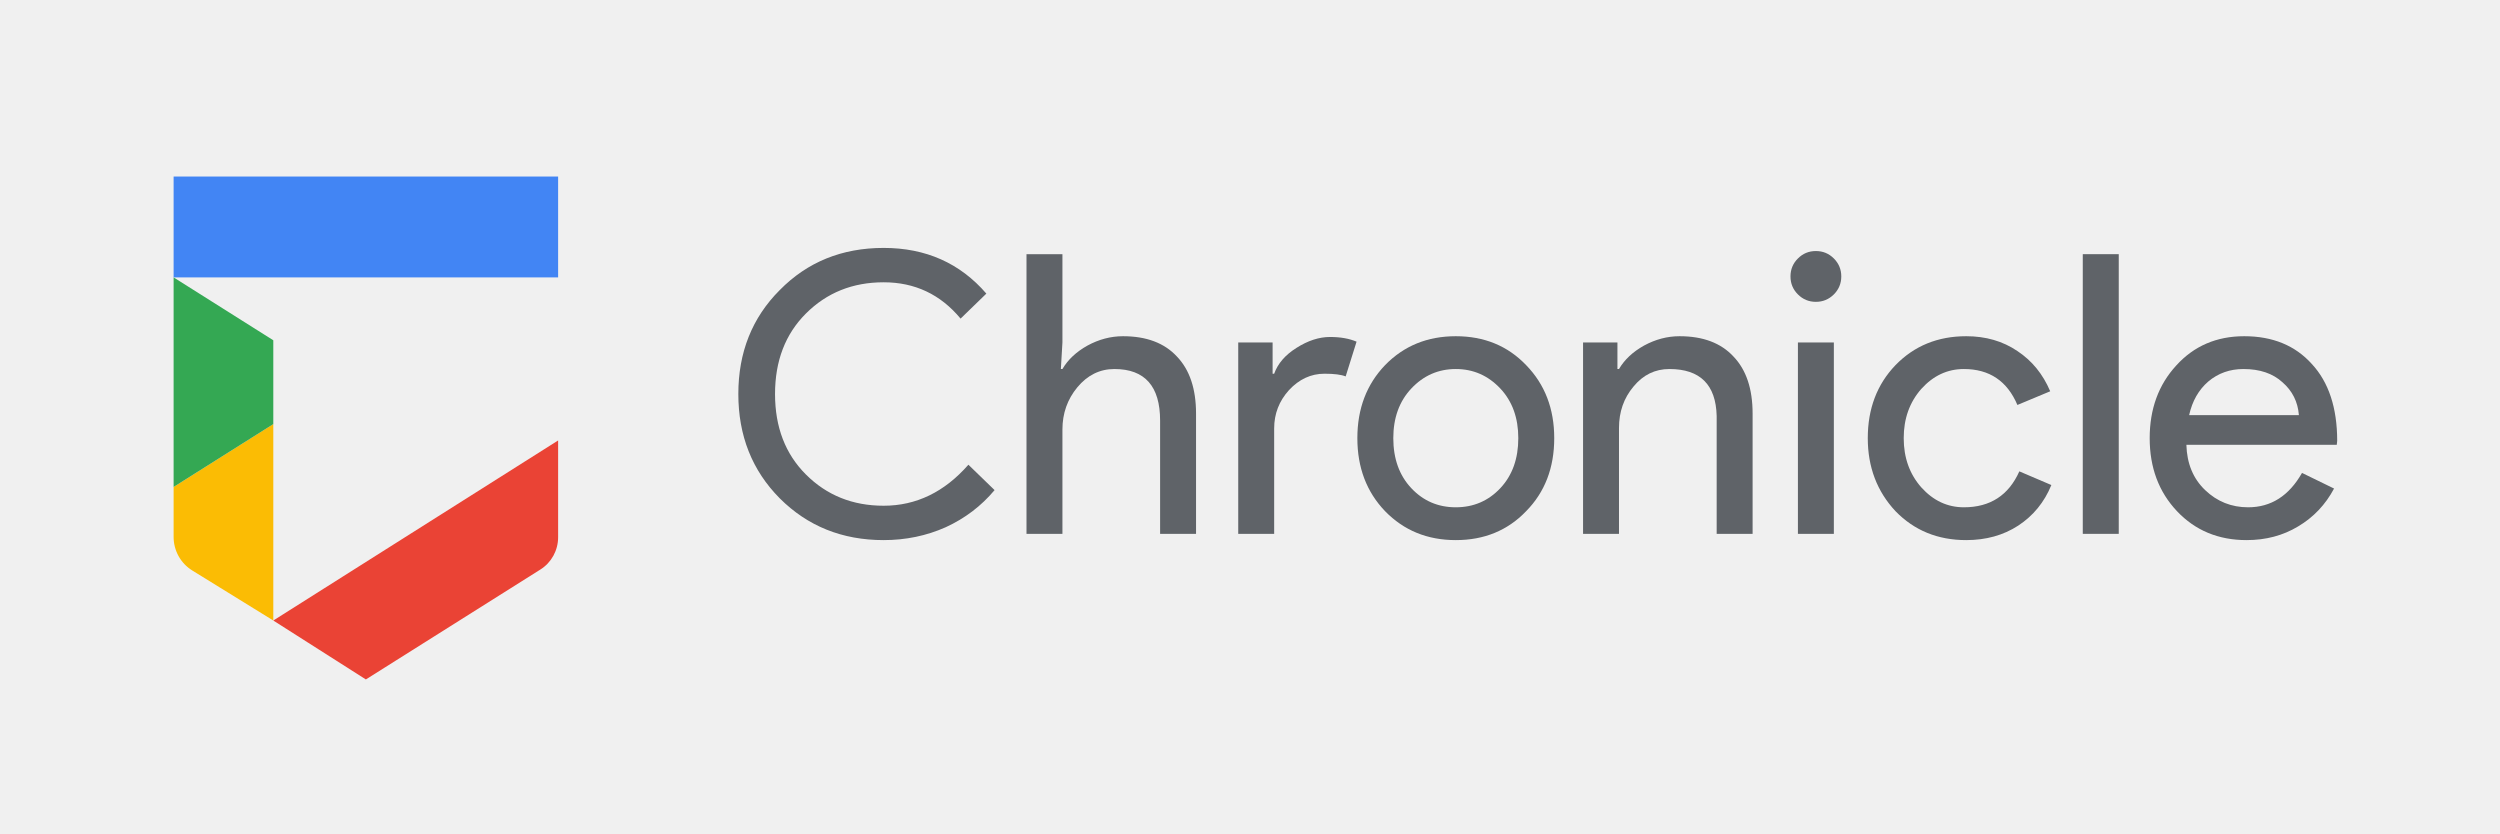
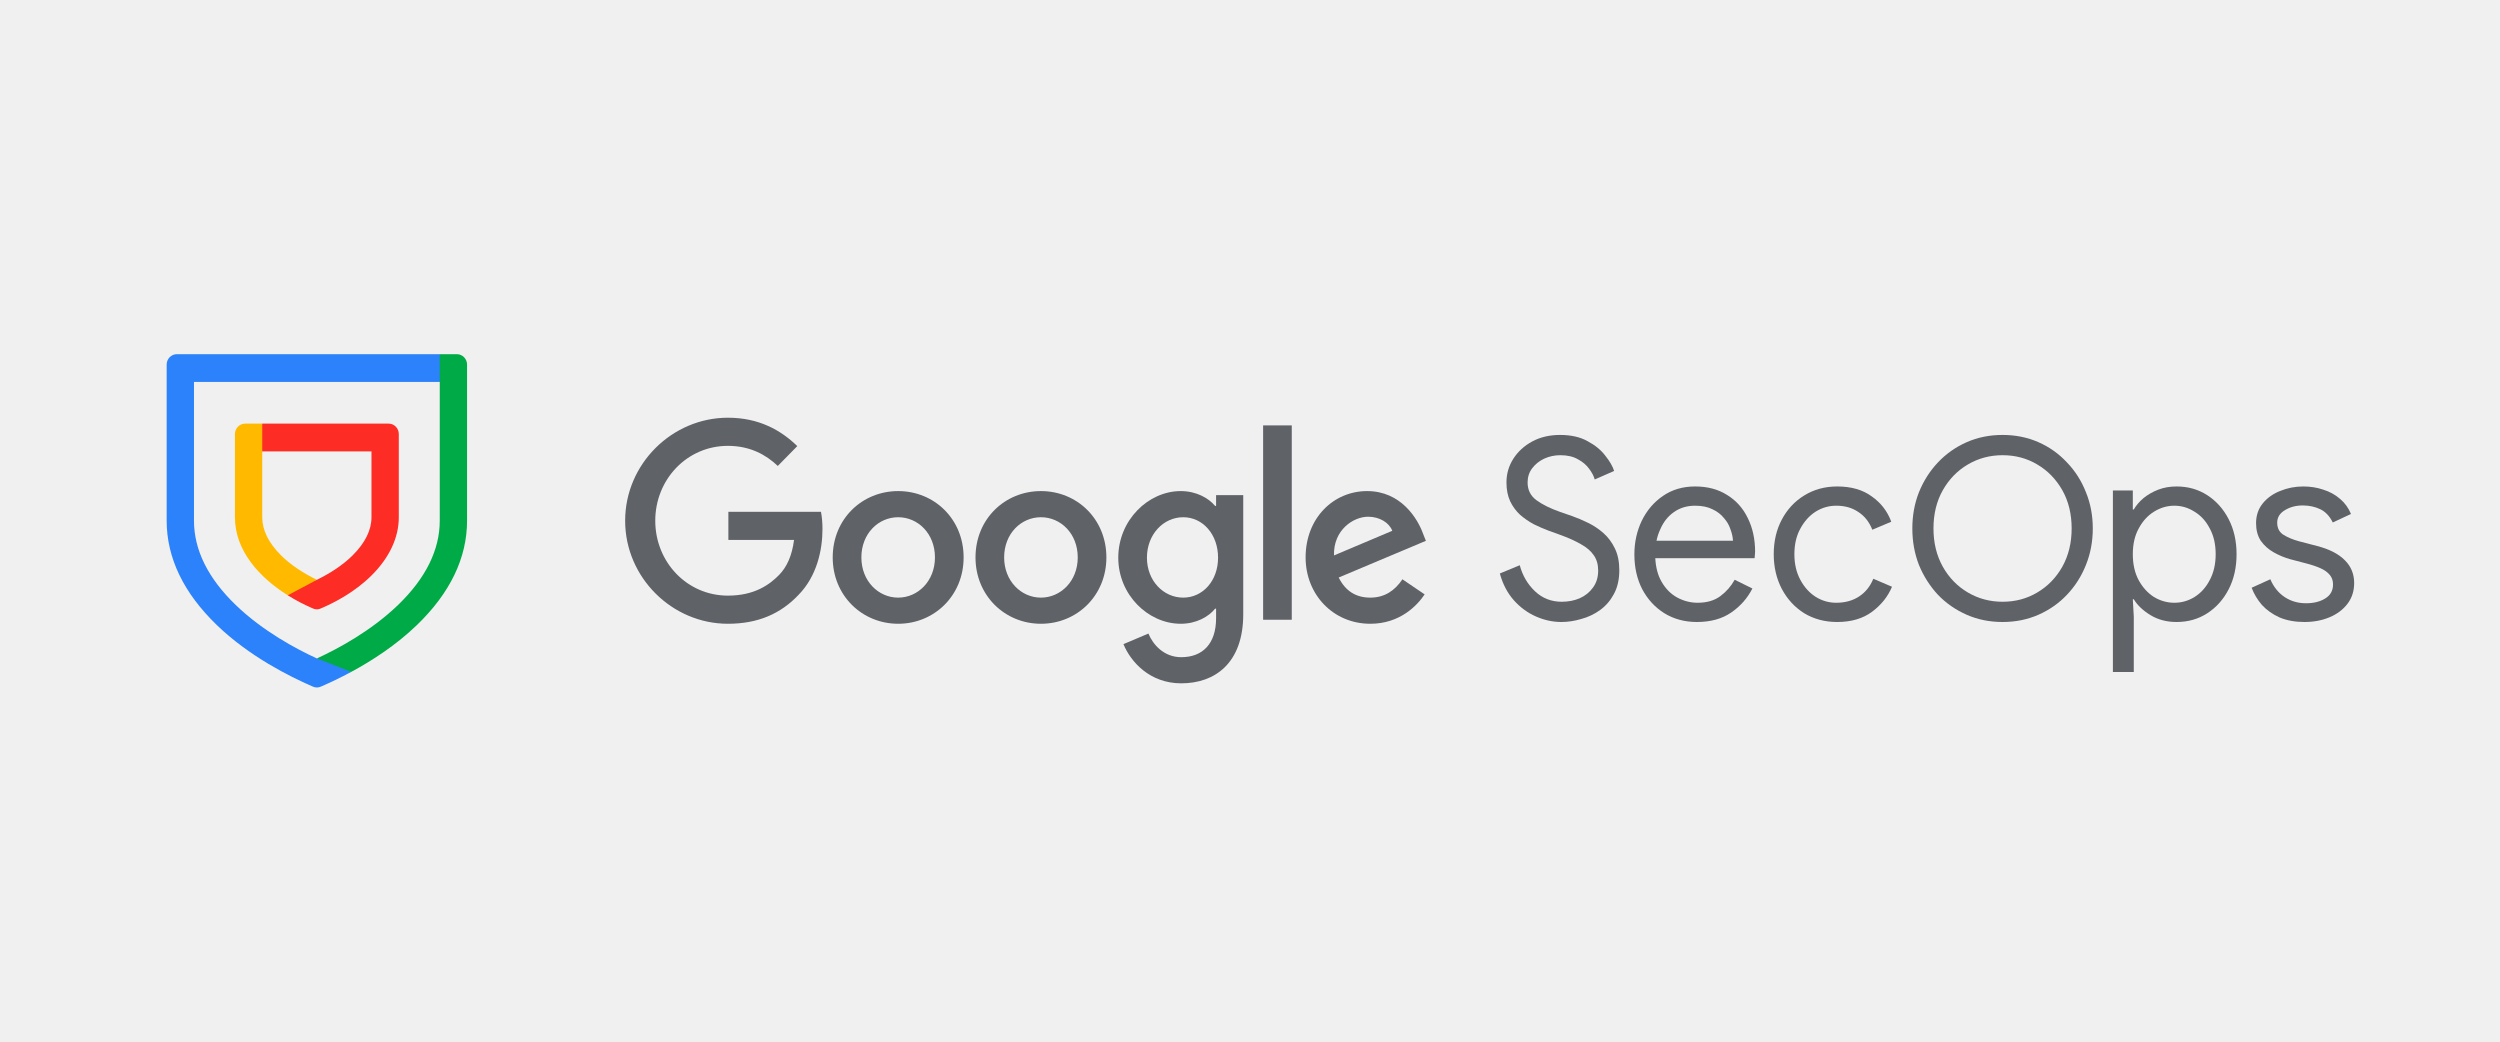
- <svg xmlns="http://www.w3.org/2000/svg" width="72" height="24" viewBox="0 0 72 24" fill="none">
-   <path d="M25.449 15.555C24.256 15.555 23.259 15.154 22.456 14.351C21.661 13.549 21.264 12.548 21.264 11.348C21.264 10.148 21.661 9.15 22.456 8.355C23.251 7.545 24.249 7.14 25.449 7.14C26.664 7.14 27.65 7.579 28.407 8.456L27.665 9.176C27.087 8.479 26.349 8.13 25.449 8.13C24.556 8.13 23.81 8.43 23.21 9.03C22.617 9.623 22.321 10.395 22.321 11.348C22.321 12.3 22.617 13.073 23.21 13.665C23.81 14.265 24.556 14.565 25.449 14.565C26.386 14.565 27.2 14.171 27.89 13.384L28.644 14.115C28.261 14.573 27.792 14.929 27.237 15.184C26.682 15.431 26.086 15.555 25.449 15.555Z" fill="#5F6368" />
-   <path d="M29.563 7.32H30.598V9.863L30.553 10.628H30.598C30.756 10.358 30.996 10.133 31.318 9.953C31.648 9.773 31.99 9.683 32.342 9.683C33.017 9.683 33.535 9.878 33.895 10.268C34.262 10.65 34.446 11.198 34.446 11.91V15.375H33.411V12.113C33.411 11.123 32.972 10.628 32.095 10.628C31.675 10.628 31.318 10.804 31.026 11.156C30.741 11.501 30.598 11.906 30.598 12.371V15.375H29.563V7.32Z" fill="#5F6368" />
-   <path d="M36.696 15.375H35.661V9.863H36.651V10.763H36.696C36.801 10.47 37.014 10.223 37.337 10.02C37.667 9.81 37.989 9.705 38.304 9.705C38.605 9.705 38.859 9.75 39.069 9.84L38.755 10.841C38.627 10.789 38.425 10.763 38.147 10.763C37.757 10.763 37.416 10.92 37.123 11.235C36.838 11.55 36.696 11.918 36.696 12.338V15.375Z" fill="#5F6368" />
-   <path d="M39.092 12.619C39.092 11.771 39.358 11.07 39.891 10.515C40.431 9.96 41.11 9.683 41.927 9.683C42.745 9.683 43.42 9.96 43.952 10.515C44.492 11.07 44.762 11.771 44.762 12.619C44.762 13.474 44.492 14.175 43.952 14.723C43.42 15.278 42.745 15.555 41.927 15.555C41.11 15.555 40.431 15.278 39.891 14.723C39.358 14.168 39.092 13.466 39.092 12.619ZM40.127 12.619C40.127 13.211 40.3 13.691 40.645 14.059C40.99 14.426 41.417 14.61 41.927 14.61C42.437 14.61 42.865 14.426 43.21 14.059C43.555 13.691 43.727 13.211 43.727 12.619C43.727 12.034 43.555 11.558 43.21 11.19C42.857 10.815 42.43 10.628 41.927 10.628C41.425 10.628 40.997 10.815 40.645 11.19C40.3 11.558 40.127 12.034 40.127 12.619Z" fill="#5F6368" />
-   <path d="M45.592 9.863H46.582V10.628H46.627C46.785 10.358 47.025 10.133 47.347 9.953C47.677 9.773 48.019 9.683 48.371 9.683C49.046 9.683 49.564 9.878 49.924 10.268C50.291 10.65 50.475 11.198 50.475 11.91V15.375H49.44V11.978C49.417 11.078 48.964 10.628 48.079 10.628C47.666 10.628 47.321 10.796 47.044 11.134C46.766 11.464 46.627 11.861 46.627 12.326V15.375H45.592V9.863Z" fill="#5F6368" />
-   <path d="M53.029 7.961C53.029 8.164 52.957 8.336 52.815 8.479C52.672 8.621 52.5 8.693 52.297 8.693C52.095 8.693 51.922 8.621 51.78 8.479C51.637 8.336 51.566 8.164 51.566 7.961C51.566 7.759 51.637 7.586 51.78 7.444C51.922 7.301 52.095 7.23 52.297 7.23C52.5 7.23 52.672 7.301 52.815 7.444C52.957 7.586 53.029 7.759 53.029 7.961ZM52.815 9.863V15.375H51.78V9.863H52.815Z" fill="#5F6368" />
-   <path d="M56.627 15.555C55.809 15.555 55.131 15.278 54.591 14.723C54.058 14.153 53.792 13.451 53.792 12.619C53.792 11.771 54.058 11.07 54.591 10.515C55.131 9.96 55.809 9.683 56.627 9.683C57.189 9.683 57.681 9.825 58.101 10.11C58.521 10.388 58.836 10.774 59.046 11.269L58.101 11.663C57.808 10.973 57.294 10.628 56.559 10.628C56.087 10.628 55.678 10.819 55.333 11.201C54.996 11.584 54.827 12.056 54.827 12.619C54.827 13.181 54.996 13.654 55.333 14.036C55.678 14.419 56.087 14.61 56.559 14.61C57.317 14.61 57.849 14.265 58.157 13.575L59.079 13.969C58.877 14.464 58.558 14.854 58.123 15.139C57.696 15.416 57.197 15.555 56.627 15.555Z" fill="#5F6368" />
-   <path d="M61.02 7.32V15.375H59.984V7.32H61.02Z" fill="#5F6368" />
-   <path d="M64.701 15.555C63.891 15.555 63.223 15.278 62.698 14.723C62.173 14.168 61.911 13.466 61.911 12.619C61.911 11.779 62.166 11.081 62.676 10.526C63.186 9.964 63.838 9.683 64.633 9.683C65.451 9.683 66.1 9.949 66.579 10.481C67.067 11.006 67.311 11.745 67.311 12.698L67.299 12.81H62.968C62.983 13.35 63.163 13.785 63.508 14.115C63.853 14.445 64.266 14.61 64.746 14.61C65.406 14.61 65.923 14.28 66.298 13.62L67.221 14.07C66.973 14.535 66.628 14.899 66.186 15.161C65.751 15.424 65.256 15.555 64.701 15.555ZM63.047 11.955H66.208C66.178 11.573 66.021 11.258 65.736 11.01C65.458 10.755 65.083 10.628 64.611 10.628C64.221 10.628 63.883 10.748 63.598 10.988C63.321 11.228 63.137 11.55 63.047 11.955Z" fill="#5F6368" />
-   <g clip-path="url(#clip0_2698_3135)">
-     <path d="M7.871 17.871L16.074 12.685V15.472C16.074 15.85 15.882 16.201 15.565 16.401L10.537 19.568L7.871 17.871Z" fill="#EA4335" />
-     <path d="M16.074 5.085H5V7.99H16.074V5.085Z" fill="#4285F4" />
-     <path d="M5 14.024L7.871 12.213V17.871L5.536 16.429C5.203 16.223 5 15.857 5 15.463V14.024Z" fill="#FBBC04" />
-     <path d="M5 7.989L7.871 9.8V12.214L5 14.024V7.989Z" fill="#34A853" />
-   </g>
-   <defs>
-     <clipPath id="clip0_2698_3135">
-       <rect width="11.25" height="15" fill="white" transform="translate(5 5)" />
-     </clipPath>
-   </defs>
+ <svg xmlns="http://www.w3.org/2000/svg" width="120" height="50" viewBox="0 0 120 50" fill="none">
+   <path d="M34.962 25.916V24.565H39.407C39.453 24.803 39.479 25.087 39.479 25.394C39.479 26.407 39.207 27.661 38.329 28.554C37.476 29.458 36.385 29.941 34.939 29.941C32.26 29.941 30.007 27.721 30.007 24.995C30.007 22.27 32.26 20.05 34.939 20.05C36.421 20.05 37.476 20.641 38.27 21.413L37.334 22.366C36.764 21.823 35.994 21.401 34.939 21.401C32.983 21.401 31.453 23.005 31.453 24.995C31.453 26.986 32.983 28.59 34.939 28.59C36.207 28.59 36.93 28.071 37.393 27.601C37.769 27.218 38.018 26.668 38.114 25.916L34.962 25.916Z" fill="#5F6368" />
+   <path d="M46.254 26.757C46.254 28.59 44.843 29.941 43.112 29.941C41.381 29.941 39.97 28.59 39.97 26.757C39.97 24.911 41.381 23.572 43.112 23.572C44.843 23.572 46.254 24.911 46.254 26.757ZM44.878 26.757C44.878 25.611 44.06 24.827 43.112 24.827C42.164 24.827 41.346 25.611 41.346 26.757C41.346 27.89 42.163 28.686 43.112 28.686C44.06 28.686 44.878 27.89 44.878 26.757Z" fill="#5F6368" />
+   <path d="M53.107 26.757C53.107 28.59 51.696 29.941 49.965 29.941C48.235 29.941 46.824 28.59 46.824 26.757C46.824 24.911 48.234 23.572 49.965 23.572C51.696 23.572 53.107 24.911 53.107 26.757ZM51.732 26.757C51.732 25.611 50.914 24.827 49.965 24.827C49.017 24.827 48.199 25.611 48.199 26.757C48.199 27.89 49.017 28.686 49.965 28.686C50.914 28.686 51.732 27.89 51.732 26.757Z" fill="#5F6368" />
+   <path d="M59.676 23.765V29.483C59.676 31.835 58.313 32.8 56.7 32.8C55.183 32.8 54.27 31.762 53.926 30.918L55.124 30.411C55.337 30.93 55.859 31.545 56.7 31.545C57.732 31.545 58.372 30.894 58.372 29.675V29.217H58.325C58.016 29.603 57.423 29.941 56.677 29.941C55.112 29.941 53.677 28.554 53.677 26.769C53.677 24.971 55.112 23.572 56.677 23.572C57.423 23.572 58.016 23.91 58.325 24.284H58.372V23.765H59.676ZM58.467 26.769C58.467 25.647 57.732 24.827 56.795 24.827C55.847 24.827 55.053 25.647 55.053 26.769C55.053 27.878 55.847 28.686 56.795 28.686C57.732 28.686 58.467 27.878 58.467 26.769Z" fill="#5F6368" />
+   <path d="M62.005 20.419V29.748H60.63V20.419H62.005Z" fill="#5F6368" />
+   <path d="M67.316 27.806L68.383 28.53C68.039 29.048 67.209 29.941 65.775 29.941C63.996 29.941 62.669 28.542 62.669 26.757C62.669 24.863 64.008 23.572 65.621 23.572C67.245 23.572 68.039 24.887 68.3 25.599L68.442 25.96L64.257 27.721C64.577 28.361 65.075 28.686 65.775 28.686C66.474 28.686 66.96 28.337 67.316 27.806ZM64.032 26.66L66.83 25.478C66.676 25.08 66.213 24.803 65.668 24.803C64.968 24.803 63.996 25.43 64.032 26.66L64.032 26.66Z" fill="#5F6368" />
+   <path d="M11.315 29.04C9.985 27.758 9.311 26.396 9.311 24.993V18.333H21.108L21.631 17.682L21.108 17H8.492C8.22 17 8 17.224 8 17.5V24.993C8 26.777 8.812 28.464 10.413 30.008C11.987 31.526 13.932 32.482 14.951 32.928L15.015 32.956C15.077 32.983 15.144 33 15.21 33C15.276 33 15.341 32.984 15.404 32.956L15.469 32.928C15.833 32.769 16.316 32.544 16.857 32.252C16.618 31.962 16.4 31.648 16.4 31.648C16.4 31.648 15.211 31.606 15.21 31.605C14.226 31.154 12.619 30.298 11.315 29.04Z" fill="#2B82FB" />
+   <path d="M21.928 17H21.108V24.993C21.108 26.396 20.434 27.758 19.105 29.04C17.8 30.298 16.193 31.154 15.21 31.605C15.212 31.606 15.95 31.885 16.857 32.252C17.831 31.727 18.995 30.983 20.006 30.008C21.608 28.464 22.419 26.777 22.419 24.993V17.5C22.419 17.224 22.199 17 21.928 17Z" fill="#00AB47" />
+   <path d="M13.813 28.575L14.883 28.508L15.21 27.831C14.558 27.513 13.944 27.109 13.495 26.662C12.893 26.063 12.588 25.447 12.588 24.833V21.667L12.994 20.998L12.588 20.334H11.769C11.497 20.334 11.277 20.558 11.277 20.834V24.833C11.277 26.43 12.449 27.719 13.813 28.575H13.813Z" fill="#FFBA00" />
+   <path d="M17.831 21.667V24.831C17.831 25.445 17.526 26.061 16.924 26.661C16.475 27.108 15.861 27.513 15.21 27.831L13.813 28.575C14.185 28.808 14.57 29.009 14.951 29.175L15.015 29.204C15.078 29.231 15.143 29.25 15.21 29.25C15.275 29.25 15.342 29.231 15.404 29.204L15.469 29.175C15.991 28.947 16.994 28.458 17.841 27.614C18.692 26.766 19.142 25.803 19.142 24.831V20.833C19.142 20.557 18.922 20.333 18.651 20.333H12.588V21.667H17.831L17.831 21.667Z" fill="#FD2C25" />
+   <path d="M110.616 29.856C110.168 29.856 109.77 29.784 109.424 29.64C109.086 29.488 108.803 29.288 108.574 29.04C108.354 28.784 108.189 28.508 108.079 28.212L108.976 27.804C109.133 28.172 109.361 28.456 109.66 28.656C109.959 28.856 110.301 28.956 110.687 28.956C111.057 28.956 111.364 28.88 111.607 28.728C111.859 28.576 111.985 28.352 111.985 28.056C111.985 27.872 111.934 27.72 111.832 27.599C111.729 27.471 111.58 27.363 111.383 27.275C111.187 27.187 110.947 27.107 110.663 27.035L109.932 26.843C109.648 26.763 109.381 26.651 109.129 26.507C108.877 26.363 108.673 26.179 108.515 25.955C108.366 25.723 108.291 25.443 108.291 25.115C108.291 24.747 108.397 24.43 108.61 24.166C108.822 23.902 109.102 23.702 109.448 23.566C109.794 23.422 110.164 23.35 110.557 23.35C110.903 23.35 111.226 23.402 111.525 23.506C111.832 23.602 112.099 23.75 112.327 23.95C112.555 24.142 112.729 24.383 112.847 24.671L111.973 25.079C111.824 24.775 111.623 24.562 111.371 24.442C111.12 24.322 110.84 24.262 110.533 24.262C110.203 24.262 109.916 24.338 109.672 24.491C109.428 24.635 109.306 24.835 109.306 25.091C109.306 25.347 109.404 25.539 109.601 25.667C109.806 25.795 110.054 25.899 110.345 25.979L111.218 26.207C111.808 26.359 112.253 26.587 112.552 26.891C112.851 27.187 113 27.552 113 27.984C113 28.368 112.894 28.7 112.681 28.98C112.469 29.26 112.182 29.476 111.82 29.628C111.458 29.78 111.057 29.856 110.616 29.856Z" fill="#5F6368" />
+   <path d="M101.419 32.257V23.542H102.375V24.454H102.422C102.532 24.262 102.686 24.082 102.882 23.914C103.087 23.746 103.323 23.61 103.59 23.506C103.858 23.402 104.153 23.35 104.475 23.35C105.026 23.35 105.518 23.49 105.951 23.77C106.383 24.05 106.726 24.434 106.977 24.923C107.229 25.411 107.355 25.971 107.355 26.603C107.355 27.235 107.229 27.796 106.977 28.284C106.726 28.772 106.383 29.156 105.951 29.436C105.518 29.716 105.026 29.856 104.475 29.856C103.996 29.856 103.575 29.744 103.213 29.52C102.851 29.296 102.587 29.044 102.422 28.764H102.375L102.422 29.604V32.257H101.419ZM104.369 28.932C104.715 28.932 105.038 28.84 105.337 28.656C105.644 28.464 105.888 28.192 106.069 27.84C106.257 27.488 106.352 27.075 106.352 26.603C106.352 26.123 106.257 25.711 106.069 25.367C105.888 25.015 105.644 24.747 105.337 24.562C105.038 24.37 104.715 24.274 104.369 24.274C104.023 24.274 103.697 24.37 103.39 24.562C103.091 24.747 102.847 25.015 102.658 25.367C102.469 25.711 102.375 26.123 102.375 26.603C102.375 27.083 102.469 27.5 102.658 27.852C102.847 28.196 103.091 28.464 103.39 28.656C103.697 28.84 104.023 28.932 104.369 28.932Z" fill="#5F6368" />
+   <path d="M96.123 29.856C95.501 29.856 94.927 29.74 94.4 29.508C93.873 29.276 93.412 28.956 93.019 28.548C92.634 28.132 92.331 27.656 92.11 27.119C91.898 26.575 91.792 25.991 91.792 25.367C91.792 24.743 91.898 24.162 92.11 23.626C92.331 23.082 92.634 22.606 93.019 22.198C93.412 21.782 93.873 21.457 94.4 21.225C94.927 20.993 95.501 20.877 96.123 20.877C96.745 20.877 97.319 20.993 97.846 21.225C98.373 21.457 98.829 21.782 99.215 22.198C99.608 22.606 99.911 23.082 100.124 23.626C100.344 24.162 100.454 24.743 100.454 25.367C100.454 25.991 100.344 26.575 100.124 27.119C99.911 27.656 99.608 28.132 99.215 28.548C98.829 28.956 98.373 29.276 97.846 29.508C97.319 29.74 96.745 29.856 96.123 29.856ZM96.123 28.884C96.737 28.884 97.291 28.736 97.787 28.44C98.29 28.144 98.692 27.732 98.991 27.203C99.29 26.667 99.439 26.055 99.439 25.367C99.439 24.671 99.29 24.058 98.991 23.53C98.692 23.002 98.29 22.59 97.787 22.294C97.291 21.998 96.737 21.85 96.123 21.85C95.517 21.85 94.962 21.998 94.459 22.294C93.955 22.59 93.554 23.002 93.255 23.53C92.956 24.058 92.807 24.671 92.807 25.367C92.807 26.055 92.956 26.667 93.255 27.203C93.554 27.732 93.955 28.144 94.459 28.44C94.962 28.736 95.517 28.884 96.123 28.884Z" fill="#5F6368" />
+   <path d="M88.184 29.856C87.594 29.856 87.067 29.716 86.603 29.436C86.146 29.148 85.788 28.76 85.529 28.272C85.269 27.776 85.139 27.219 85.139 26.603C85.139 25.979 85.269 25.423 85.529 24.935C85.788 24.447 86.146 24.062 86.603 23.782C87.067 23.494 87.594 23.35 88.184 23.35C88.861 23.35 89.415 23.51 89.848 23.83C90.289 24.142 90.6 24.547 90.781 25.043L89.872 25.427C89.722 25.051 89.498 24.767 89.199 24.575C88.908 24.375 88.554 24.274 88.137 24.274C87.783 24.274 87.452 24.37 87.146 24.562C86.847 24.755 86.603 25.027 86.414 25.379C86.225 25.723 86.131 26.131 86.131 26.603C86.131 27.067 86.225 27.476 86.414 27.828C86.603 28.18 86.847 28.452 87.146 28.644C87.452 28.836 87.783 28.932 88.137 28.932C88.562 28.932 88.928 28.832 89.234 28.632C89.541 28.432 89.769 28.148 89.919 27.78L90.816 28.164C90.619 28.636 90.3 29.036 89.86 29.364C89.419 29.692 88.861 29.856 88.184 29.856Z" fill="#5F6368" />
+   <path d="M81.448 29.856C80.866 29.856 80.347 29.716 79.89 29.436C79.442 29.156 79.088 28.772 78.828 28.284C78.576 27.796 78.45 27.239 78.45 26.615C78.45 26.031 78.569 25.491 78.805 24.995C79.048 24.498 79.387 24.102 79.819 23.806C80.26 23.502 80.775 23.35 81.365 23.35C81.963 23.35 82.475 23.486 82.9 23.758C83.332 24.022 83.663 24.39 83.891 24.863C84.127 25.335 84.245 25.875 84.245 26.483C84.245 26.539 84.241 26.595 84.233 26.651C84.233 26.707 84.229 26.755 84.221 26.795H79.454C79.477 27.235 79.576 27.608 79.749 27.912C79.945 28.256 80.197 28.512 80.504 28.68C80.819 28.848 81.145 28.932 81.483 28.932C81.924 28.932 82.286 28.828 82.569 28.62C82.86 28.404 83.092 28.14 83.265 27.828L84.115 28.248C83.879 28.712 83.541 29.096 83.1 29.4C82.66 29.704 82.109 29.856 81.448 29.856ZM79.513 25.955H83.183C83.175 25.787 83.136 25.607 83.065 25.415C83.002 25.215 82.896 25.031 82.746 24.863C82.605 24.687 82.42 24.547 82.192 24.442C81.971 24.331 81.696 24.274 81.365 24.274C80.972 24.274 80.63 24.378 80.339 24.587C80.055 24.787 79.839 25.063 79.69 25.415C79.611 25.583 79.552 25.763 79.513 25.955Z" fill="#5F6368" />
+   <path d="M74.942 29.856C74.533 29.856 74.128 29.768 73.727 29.592C73.325 29.416 72.971 29.156 72.664 28.812C72.358 28.468 72.133 28.04 71.992 27.527L72.948 27.131C73.081 27.628 73.325 28.044 73.679 28.38C74.033 28.716 74.462 28.884 74.966 28.884C75.28 28.884 75.568 28.828 75.827 28.716C76.095 28.596 76.307 28.424 76.465 28.2C76.63 27.976 76.712 27.704 76.712 27.384C76.712 27.095 76.641 26.851 76.5 26.651C76.366 26.451 76.162 26.275 75.886 26.123C75.611 25.963 75.273 25.811 74.871 25.667L74.34 25.475C74.104 25.387 73.864 25.283 73.62 25.163C73.384 25.035 73.164 24.883 72.96 24.707C72.763 24.523 72.605 24.306 72.487 24.058C72.369 23.802 72.31 23.502 72.31 23.158C72.31 22.742 72.421 22.362 72.641 22.018C72.861 21.674 73.164 21.398 73.549 21.189C73.935 20.981 74.38 20.877 74.883 20.877C75.41 20.877 75.851 20.977 76.205 21.177C76.567 21.369 76.85 21.602 77.055 21.874C77.267 22.138 77.409 22.382 77.479 22.606L76.547 23.014C76.5 22.846 76.409 22.674 76.276 22.498C76.142 22.314 75.961 22.162 75.733 22.042C75.513 21.914 75.233 21.85 74.895 21.85C74.62 21.85 74.36 21.906 74.116 22.018C73.88 22.13 73.687 22.286 73.538 22.486C73.396 22.678 73.325 22.902 73.325 23.158C73.325 23.518 73.467 23.802 73.75 24.01C74.033 24.218 74.415 24.407 74.895 24.575L75.45 24.767C75.701 24.855 75.957 24.963 76.217 25.091C76.484 25.219 76.732 25.383 76.96 25.583C77.188 25.783 77.373 26.031 77.515 26.327C77.656 26.615 77.727 26.963 77.727 27.372C77.727 27.812 77.641 28.192 77.468 28.512C77.302 28.824 77.082 29.08 76.807 29.28C76.531 29.48 76.228 29.624 75.898 29.712C75.576 29.808 75.257 29.856 74.942 29.856Z" fill="#5F6368" />
</svg>
